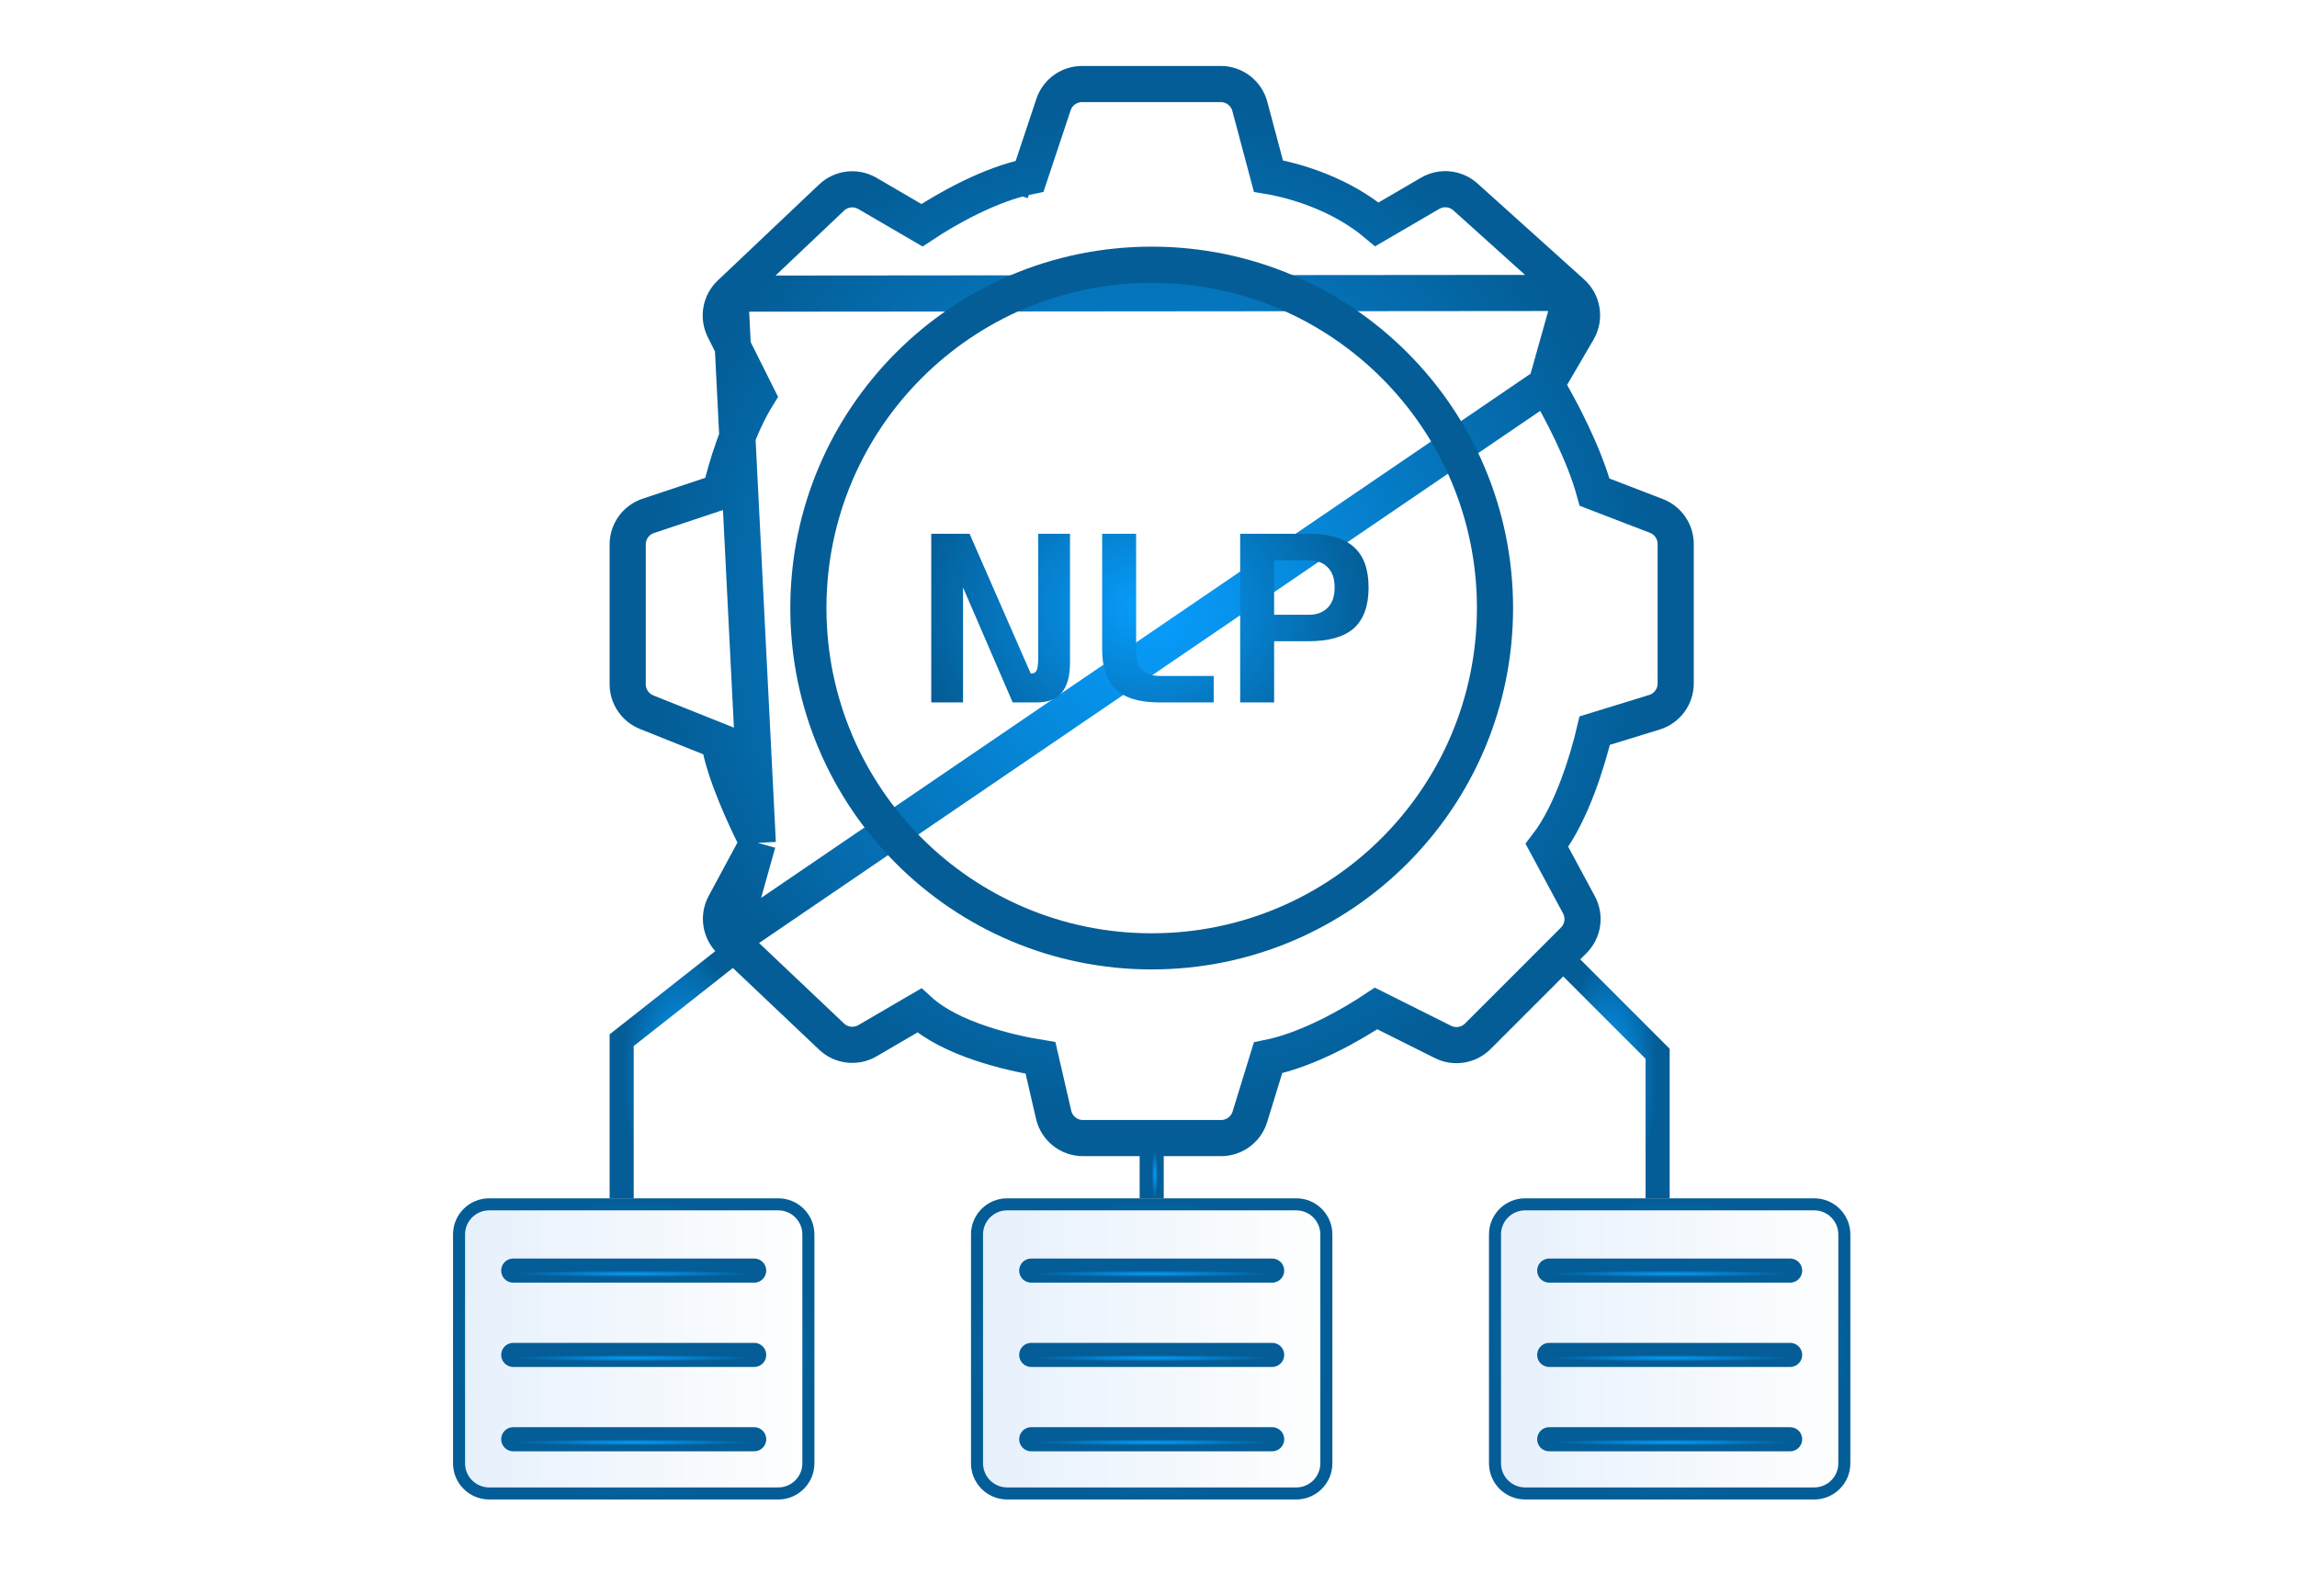
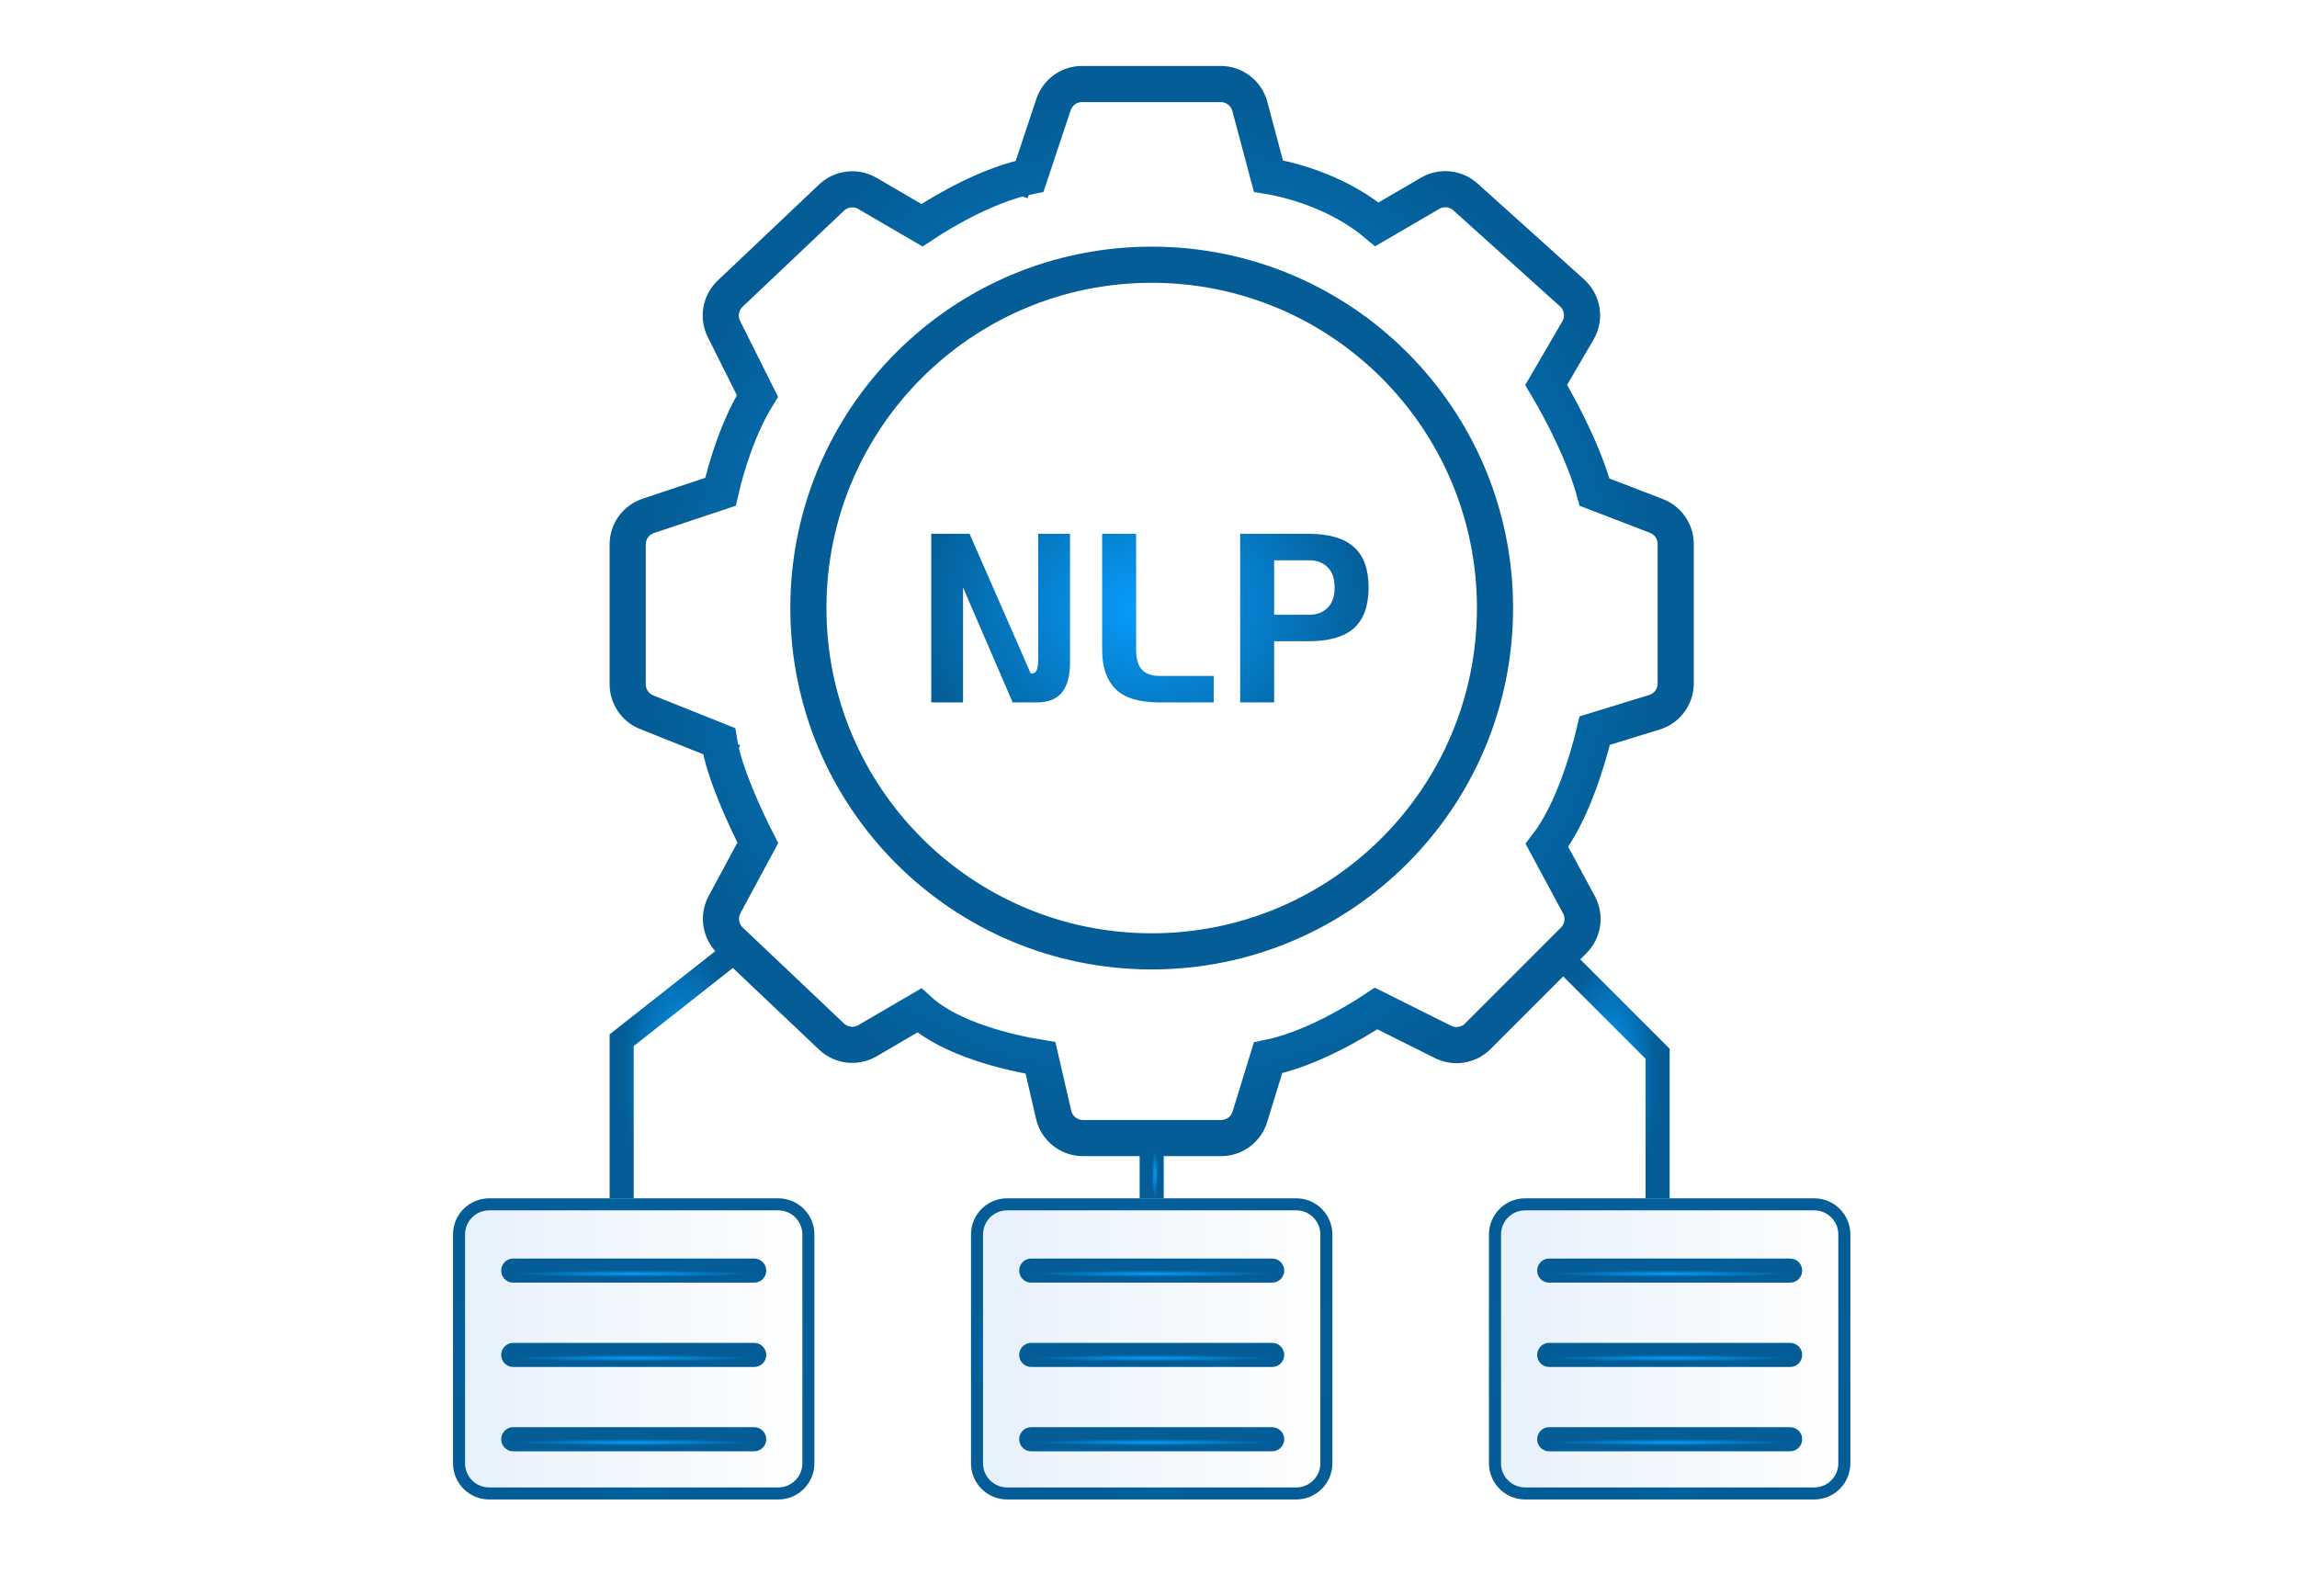
<svg xmlns="http://www.w3.org/2000/svg" width="360" height="250" viewBox="0 0 360 250" fill="none">
-   <path d="M114.435 46.02L130.326 30.965C131.849 29.523 134.14 29.258 135.951 30.314L144.497 35.3C148.282 32.777 155.148 28.867 161.366 27.631L165.111 16.395C165.754 14.468 167.557 13.168 169.589 13.168H191.321C193.459 13.168 195.33 14.606 195.881 16.672L198.794 27.596C203.07 28.309 210.184 30.419 215.801 35.158L224.137 30.296C225.91 29.262 228.147 29.491 229.673 30.864L246.386 45.906M114.435 46.02L246.386 45.906M114.435 46.02C112.926 47.45 112.53 49.698 113.459 51.557L118.708 62.056C115.667 66.969 113.772 73.323 112.922 77.075L101.602 80.849C99.675 81.491 98.375 83.295 98.375 85.326V107.23C98.375 109.16 99.55 110.896 101.342 111.613L112.702 116.157C113.098 118.702 114.159 121.767 115.299 124.564C116.431 127.343 117.724 130.058 118.767 132.091M114.435 46.02L118.767 132.091M246.386 45.906C248.049 47.403 248.432 49.861 247.305 51.793L242.326 60.329M246.386 45.906L242.326 60.329M242.326 60.329C244.599 64.142 248.245 71.035 249.913 77.131L259.599 80.857C261.422 81.558 262.625 83.309 262.625 85.262V107.114C262.625 109.186 261.273 111.016 259.293 111.625L249.935 114.505C249.369 116.919 248.468 120.102 247.262 123.282C246.045 126.492 244.446 129.894 242.446 132.487L247.461 141.8C248.449 143.635 248.116 145.901 246.642 147.375L231.607 162.411C230.17 163.847 227.975 164.204 226.158 163.295L215.663 158.048C211.906 160.565 204.996 164.521 198.735 165.778L195.888 175.03C195.279 177.011 193.449 178.362 191.377 178.362H169.73C167.532 178.362 165.625 176.845 165.131 174.704L163.074 165.792C160.408 165.363 156.976 164.612 153.633 163.48C150.236 162.33 146.626 160.687 144.078 158.363L135.951 163.104C134.14 164.16 131.849 163.895 130.326 162.453L114.467 147.429M242.326 60.329L114.467 147.429M114.467 147.429C112.92 145.963 112.547 143.641 113.558 141.765L118.767 132.091M114.467 147.429L118.767 132.091M161.204 28.118C161.204 28.117 161.204 28.117 161.204 28.116L161.204 28.118L161.963 28.371L161.204 28.118Z" stroke="url(#paint0_radial_5070_4646)" stroke-width="5.664" />
+   <path d="M130.326 30.965L114.435 46.02C112.926 47.45 112.53 49.698 113.459 51.557L118.708 62.056C115.667 66.969 113.772 73.323 112.922 77.075L101.602 80.849C99.675 81.491 98.375 83.295 98.375 85.326V107.23C98.375 109.16 99.55 110.896 101.342 111.613L112.702 116.157C113.098 118.702 114.159 121.767 115.299 124.564C116.431 127.343 117.724 130.058 118.767 132.091L113.558 141.765C112.547 143.641 112.92 145.963 114.467 147.429L130.326 162.453C131.849 163.895 134.14 164.16 135.951 163.104L144.078 158.363C146.626 160.687 150.236 162.33 153.633 163.48C156.976 164.612 160.408 165.363 163.074 165.792L165.131 174.704C165.625 176.845 167.532 178.362 169.73 178.362H191.377C193.449 178.362 195.279 177.011 195.888 175.03L198.735 165.778C204.996 164.521 211.906 160.565 215.663 158.048L226.158 163.295C227.975 164.204 230.17 163.847 231.607 162.411L246.642 147.375C248.116 145.901 248.449 143.635 247.461 141.8L242.446 132.487C244.446 129.894 246.045 126.492 247.262 123.282C248.468 120.102 249.369 116.919 249.935 114.505L259.293 111.625C261.273 111.016 262.625 109.186 262.625 107.114V85.262C262.625 83.309 261.422 81.558 259.599 80.857L249.913 77.131C248.245 71.035 244.599 64.142 242.326 60.329L247.305 51.793C248.432 49.861 248.049 47.403 246.386 45.906L229.673 30.864C228.147 29.491 225.91 29.262 224.137 30.296L215.801 35.158C210.184 30.419 203.07 28.309 198.794 27.596L195.881 16.672C195.33 14.606 193.459 13.168 191.321 13.168H169.589C167.557 13.168 165.754 14.468 165.111 16.395L161.366 27.631C155.148 28.867 148.282 32.777 144.497 35.3L135.951 30.314C134.14 29.258 131.849 29.523 130.326 30.965ZM113.128 116.327C113.127 116.327 113.126 116.326 113.125 116.326L113.128 116.327L113.368 115.725L113.128 116.327ZM161.204 28.118C161.204 28.117 161.204 28.117 161.204 28.116L161.204 28.118L161.963 28.371L161.204 28.118Z" stroke="url(#paint0_radial_5070_4646)" stroke-width="5.664" />
  <path d="M116.31 148.155L97.431 163.022V187.802" stroke="url(#paint1_radial_5070_4646)" stroke-width="3.776" />
  <path d="M180.5 180.25V187.802" stroke="url(#paint2_radial_5070_4646)" stroke-width="3.776" />
  <path d="M244.69 150.043L259.793 165.146V187.802" stroke="url(#paint3_radial_5070_4646)" stroke-width="3.776" />
  <rect x="71.944" y="188.746" width="54.75" height="45.31" rx="4.72" fill="url(#paint4_linear_5070_4646)" fill-opacity="0.1" stroke="url(#paint5_radial_5070_4646)" stroke-width="1.888" />
  <path d="M80.44 199.129H118.199" stroke="url(#paint6_radial_5070_4646)" stroke-width="3.776" stroke-linecap="round" />
  <path d="M80.44 212.345H118.199" stroke="url(#paint7_radial_5070_4646)" stroke-width="3.776" stroke-linecap="round" />
  <path d="M80.44 225.56H118.199" stroke="url(#paint8_radial_5070_4646)" stroke-width="3.776" stroke-linecap="round" />
  <rect x="153.125" y="188.746" width="54.75" height="45.31" rx="4.72" fill="url(#paint9_linear_5070_4646)" fill-opacity="0.1" stroke="url(#paint10_radial_5070_4646)" stroke-width="1.888" />
  <path d="M161.621 199.129H199.379" stroke="url(#paint11_radial_5070_4646)" stroke-width="3.776" stroke-linecap="round" />
  <path d="M161.621 212.345H199.379" stroke="url(#paint12_radial_5070_4646)" stroke-width="3.776" stroke-linecap="round" />
  <path d="M161.621 225.56H199.379" stroke="url(#paint13_radial_5070_4646)" stroke-width="3.776" stroke-linecap="round" />
  <rect x="234.306" y="188.746" width="54.75" height="45.31" rx="4.72" fill="url(#paint14_linear_5070_4646)" fill-opacity="0.1" stroke="url(#paint15_radial_5070_4646)" stroke-width="1.888" />
  <path d="M242.802 199.129H280.56" stroke="url(#paint16_radial_5070_4646)" stroke-width="3.776" stroke-linecap="round" />
  <path d="M242.802 212.345H280.56" stroke="url(#paint17_radial_5070_4646)" stroke-width="3.776" stroke-linecap="round" />
  <path d="M242.802 225.56H280.56" stroke="url(#paint18_radial_5070_4646)" stroke-width="3.776" stroke-linecap="round" />
  <circle cx="180.5" cy="95.293" r="53.806" stroke="url(#paint19_radial_5070_4646)" stroke-width="5.664" />
  <path d="M167.7 83.655V103.856C167.7 105.895 167.285 107.443 166.454 108.5C165.623 109.558 164.289 110.086 162.452 110.086H158.714L150.935 92.075V110.086H145.951V83.655H151.955L161.545 105.555H161.621C162.049 105.555 162.338 105.379 162.489 105.027C162.64 104.649 162.716 103.982 162.716 103.025V83.655H167.7ZM181.761 110.086C178.538 110.086 176.223 109.381 174.813 107.972C173.428 106.562 172.736 104.523 172.736 101.855V83.655H178.06V101.855C178.06 103.239 178.362 104.271 178.966 104.951C179.571 105.605 180.502 105.933 181.761 105.933H190.218V110.086H181.761ZM194.366 83.655H205.052C208.274 83.655 210.653 84.347 212.188 85.732C213.724 87.091 214.492 89.206 214.492 92.075C214.492 94.945 213.724 97.072 212.188 98.457C210.653 99.816 208.274 100.495 205.052 100.495H199.69V110.086H194.366V83.655ZM205.203 96.342C206.361 96.342 207.305 95.99 208.035 95.285C208.79 94.58 209.168 93.51 209.168 92.075C209.168 90.641 208.79 89.571 208.035 88.866C207.305 88.161 206.361 87.809 205.203 87.809H199.69V96.342H205.203Z" fill="url(#paint20_radial_5070_4646)" />
  <defs>
    <radialGradient id="paint0_radial_5070_4646" cx="0" cy="0" r="1" gradientUnits="userSpaceOnUse" gradientTransform="translate(180.5 95.7651) rotate(90) scale(79.7651 79.2931)">
      <stop stop-color="#079DFC" />
      <stop offset="1" stop-color="#045D96" />
    </radialGradient>
    <radialGradient id="paint1_radial_5070_4646" cx="0" cy="0" r="1" gradientUnits="userSpaceOnUse" gradientTransform="translate(106.87 167.978) rotate(90) scale(19.8233 9.43966)">
      <stop stop-color="#079DFC" />
      <stop offset="1" stop-color="#045D96" />
    </radialGradient>
    <radialGradient id="paint2_radial_5070_4646" cx="0" cy="0" r="1" gradientUnits="userSpaceOnUse" gradientTransform="translate(181 184.026) rotate(90) scale(3.77586 0.5)">
      <stop stop-color="#079DFC" />
      <stop offset="1" stop-color="#045D96" />
    </radialGradient>
    <radialGradient id="paint3_radial_5070_4646" cx="0" cy="0" r="1" gradientUnits="userSpaceOnUse" gradientTransform="translate(252.242 168.922) rotate(90) scale(18.8793 7.55172)">
      <stop stop-color="#079DFC" />
      <stop offset="1" stop-color="#045D96" />
    </radialGradient>
    <linearGradient id="paint4_linear_5070_4646" x1="71" y1="211.401" x2="127.638" y2="211.401" gradientUnits="userSpaceOnUse">
      <stop stop-color="#056EE1" />
      <stop offset="1" stop-color="white" />
    </linearGradient>
    <radialGradient id="paint5_radial_5070_4646" cx="0" cy="0" r="1" gradientUnits="userSpaceOnUse" gradientTransform="translate(99.319 211.401) rotate(90) scale(23.5991 28.319)">
      <stop stop-color="#079DFC" />
      <stop offset="1" stop-color="#045D96" />
    </radialGradient>
    <radialGradient id="paint6_radial_5070_4646" cx="0" cy="0" r="1" gradientUnits="userSpaceOnUse" gradientTransform="translate(99.3193 199.629) rotate(90) scale(0.5 18.8793)">
      <stop stop-color="#079DFC" />
      <stop offset="1" stop-color="#045D96" />
    </radialGradient>
    <radialGradient id="paint7_radial_5070_4646" cx="0" cy="0" r="1" gradientUnits="userSpaceOnUse" gradientTransform="translate(99.3193 212.845) rotate(90) scale(0.5 18.8793)">
      <stop stop-color="#079DFC" />
      <stop offset="1" stop-color="#045D96" />
    </radialGradient>
    <radialGradient id="paint8_radial_5070_4646" cx="0" cy="0" r="1" gradientUnits="userSpaceOnUse" gradientTransform="translate(99.3193 226.06) rotate(90) scale(0.5 18.8793)">
      <stop stop-color="#079DFC" />
      <stop offset="1" stop-color="#045D96" />
    </radialGradient>
    <linearGradient id="paint9_linear_5070_4646" x1="152.181" y1="211.401" x2="208.819" y2="211.401" gradientUnits="userSpaceOnUse">
      <stop stop-color="#056EE1" />
      <stop offset="1" stop-color="white" />
    </linearGradient>
    <radialGradient id="paint10_radial_5070_4646" cx="0" cy="0" r="1" gradientUnits="userSpaceOnUse" gradientTransform="translate(180.5 211.401) rotate(90) scale(23.5991 28.319)">
      <stop stop-color="#079DFC" />
      <stop offset="1" stop-color="#045D96" />
    </radialGradient>
    <radialGradient id="paint11_radial_5070_4646" cx="0" cy="0" r="1" gradientUnits="userSpaceOnUse" gradientTransform="translate(180.5 199.629) rotate(90) scale(0.5 18.8793)">
      <stop stop-color="#079DFC" />
      <stop offset="1" stop-color="#045D96" />
    </radialGradient>
    <radialGradient id="paint12_radial_5070_4646" cx="0" cy="0" r="1" gradientUnits="userSpaceOnUse" gradientTransform="translate(180.5 212.845) rotate(90) scale(0.5 18.8793)">
      <stop stop-color="#079DFC" />
      <stop offset="1" stop-color="#045D96" />
    </radialGradient>
    <radialGradient id="paint13_radial_5070_4646" cx="0" cy="0" r="1" gradientUnits="userSpaceOnUse" gradientTransform="translate(180.5 226.06) rotate(90) scale(0.5 18.8793)">
      <stop stop-color="#079DFC" />
      <stop offset="1" stop-color="#045D96" />
    </radialGradient>
    <linearGradient id="paint14_linear_5070_4646" x1="233.362" y1="211.401" x2="290" y2="211.401" gradientUnits="userSpaceOnUse">
      <stop stop-color="#056EE1" />
      <stop offset="1" stop-color="white" />
    </linearGradient>
    <radialGradient id="paint15_radial_5070_4646" cx="0" cy="0" r="1" gradientUnits="userSpaceOnUse" gradientTransform="translate(261.681 211.401) rotate(90) scale(23.5991 28.319)">
      <stop stop-color="#079DFC" />
      <stop offset="1" stop-color="#045D96" />
    </radialGradient>
    <radialGradient id="paint16_radial_5070_4646" cx="0" cy="0" r="1" gradientUnits="userSpaceOnUse" gradientTransform="translate(261.681 199.629) rotate(90) scale(0.5 18.8793)">
      <stop stop-color="#079DFC" />
      <stop offset="1" stop-color="#045D96" />
    </radialGradient>
    <radialGradient id="paint17_radial_5070_4646" cx="0" cy="0" r="1" gradientUnits="userSpaceOnUse" gradientTransform="translate(261.681 212.845) rotate(90) scale(0.5 18.8793)">
      <stop stop-color="#079DFC" />
      <stop offset="1" stop-color="#045D96" />
    </radialGradient>
    <radialGradient id="paint18_radial_5070_4646" cx="0" cy="0" r="1" gradientUnits="userSpaceOnUse" gradientTransform="translate(261.681 226.06) rotate(90) scale(0.5 18.8793)">
      <stop stop-color="#079DFC" />
      <stop offset="1" stop-color="#045D96" />
    </radialGradient>
    <radialGradient id="paint19_radial_5070_4646" cx="0" cy="0" r="1" gradientUnits="userSpaceOnUse" gradientTransform="translate(180.5 95.2932) rotate(90) scale(50.9741)">
      <stop stop-color="#079DFC" />
      <stop offset="1" stop-color="#045D96" />
    </radialGradient>
    <radialGradient id="paint20_radial_5070_4646" cx="0" cy="0" r="1" gradientUnits="userSpaceOnUse" gradientTransform="translate(179.242 95.0862) rotate(90) scale(30 36.5)">
      <stop stop-color="#079DFC" />
      <stop offset="1" stop-color="#045D96" />
    </radialGradient>
  </defs>
</svg>
